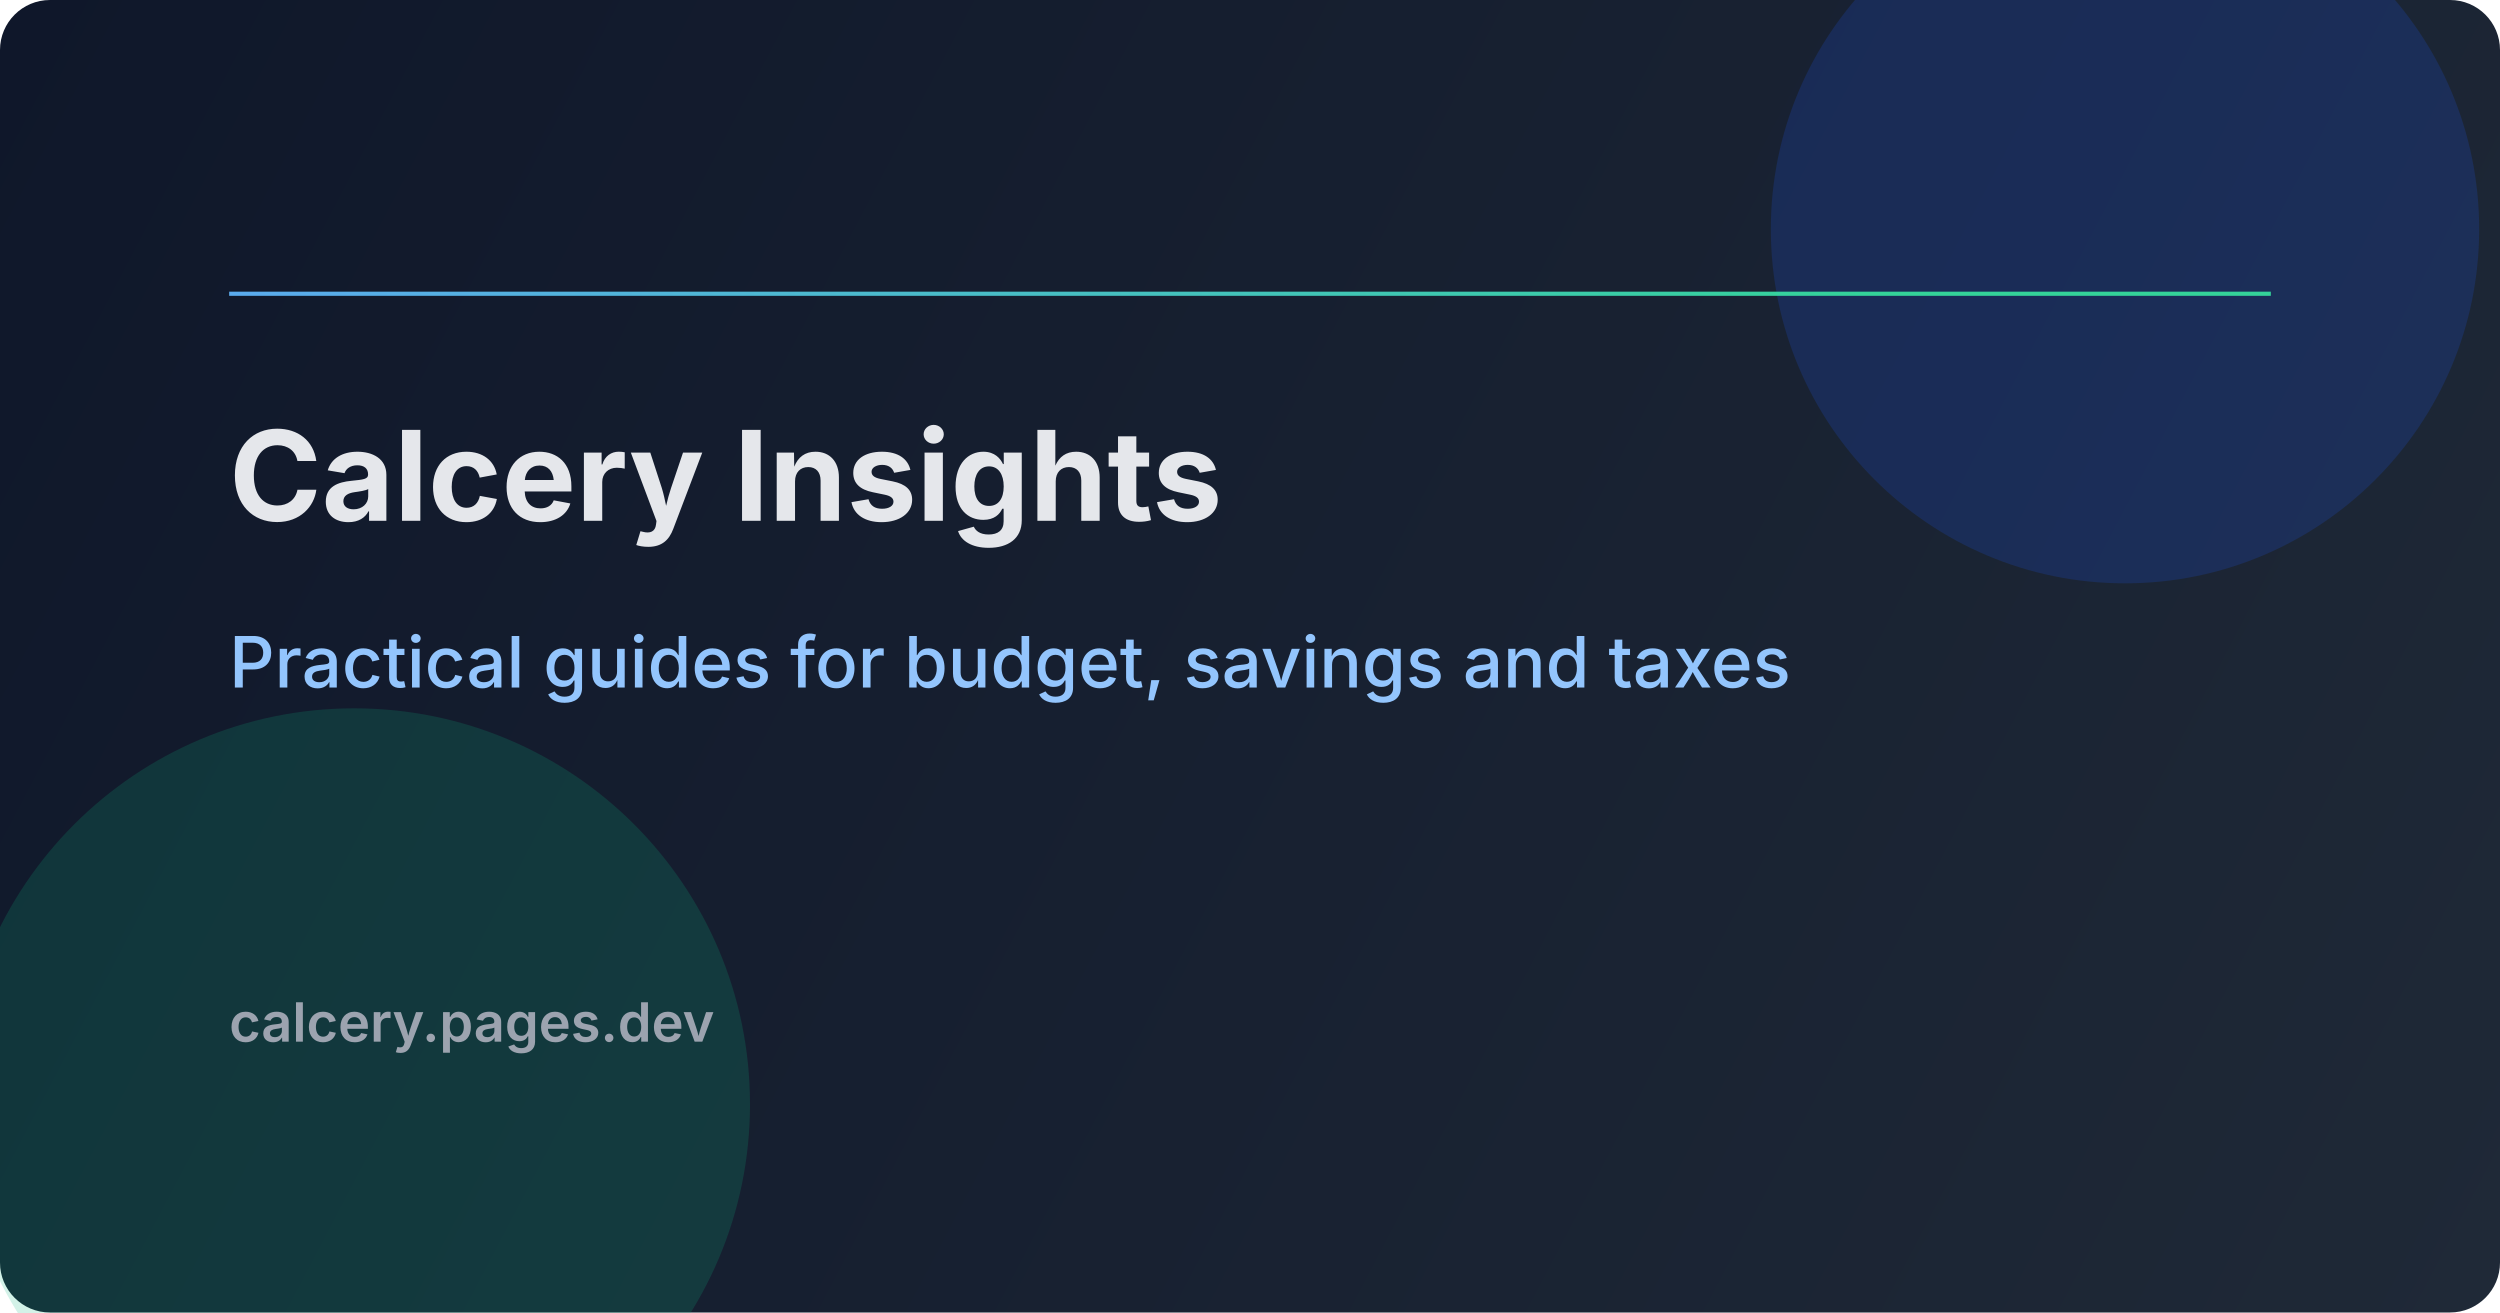
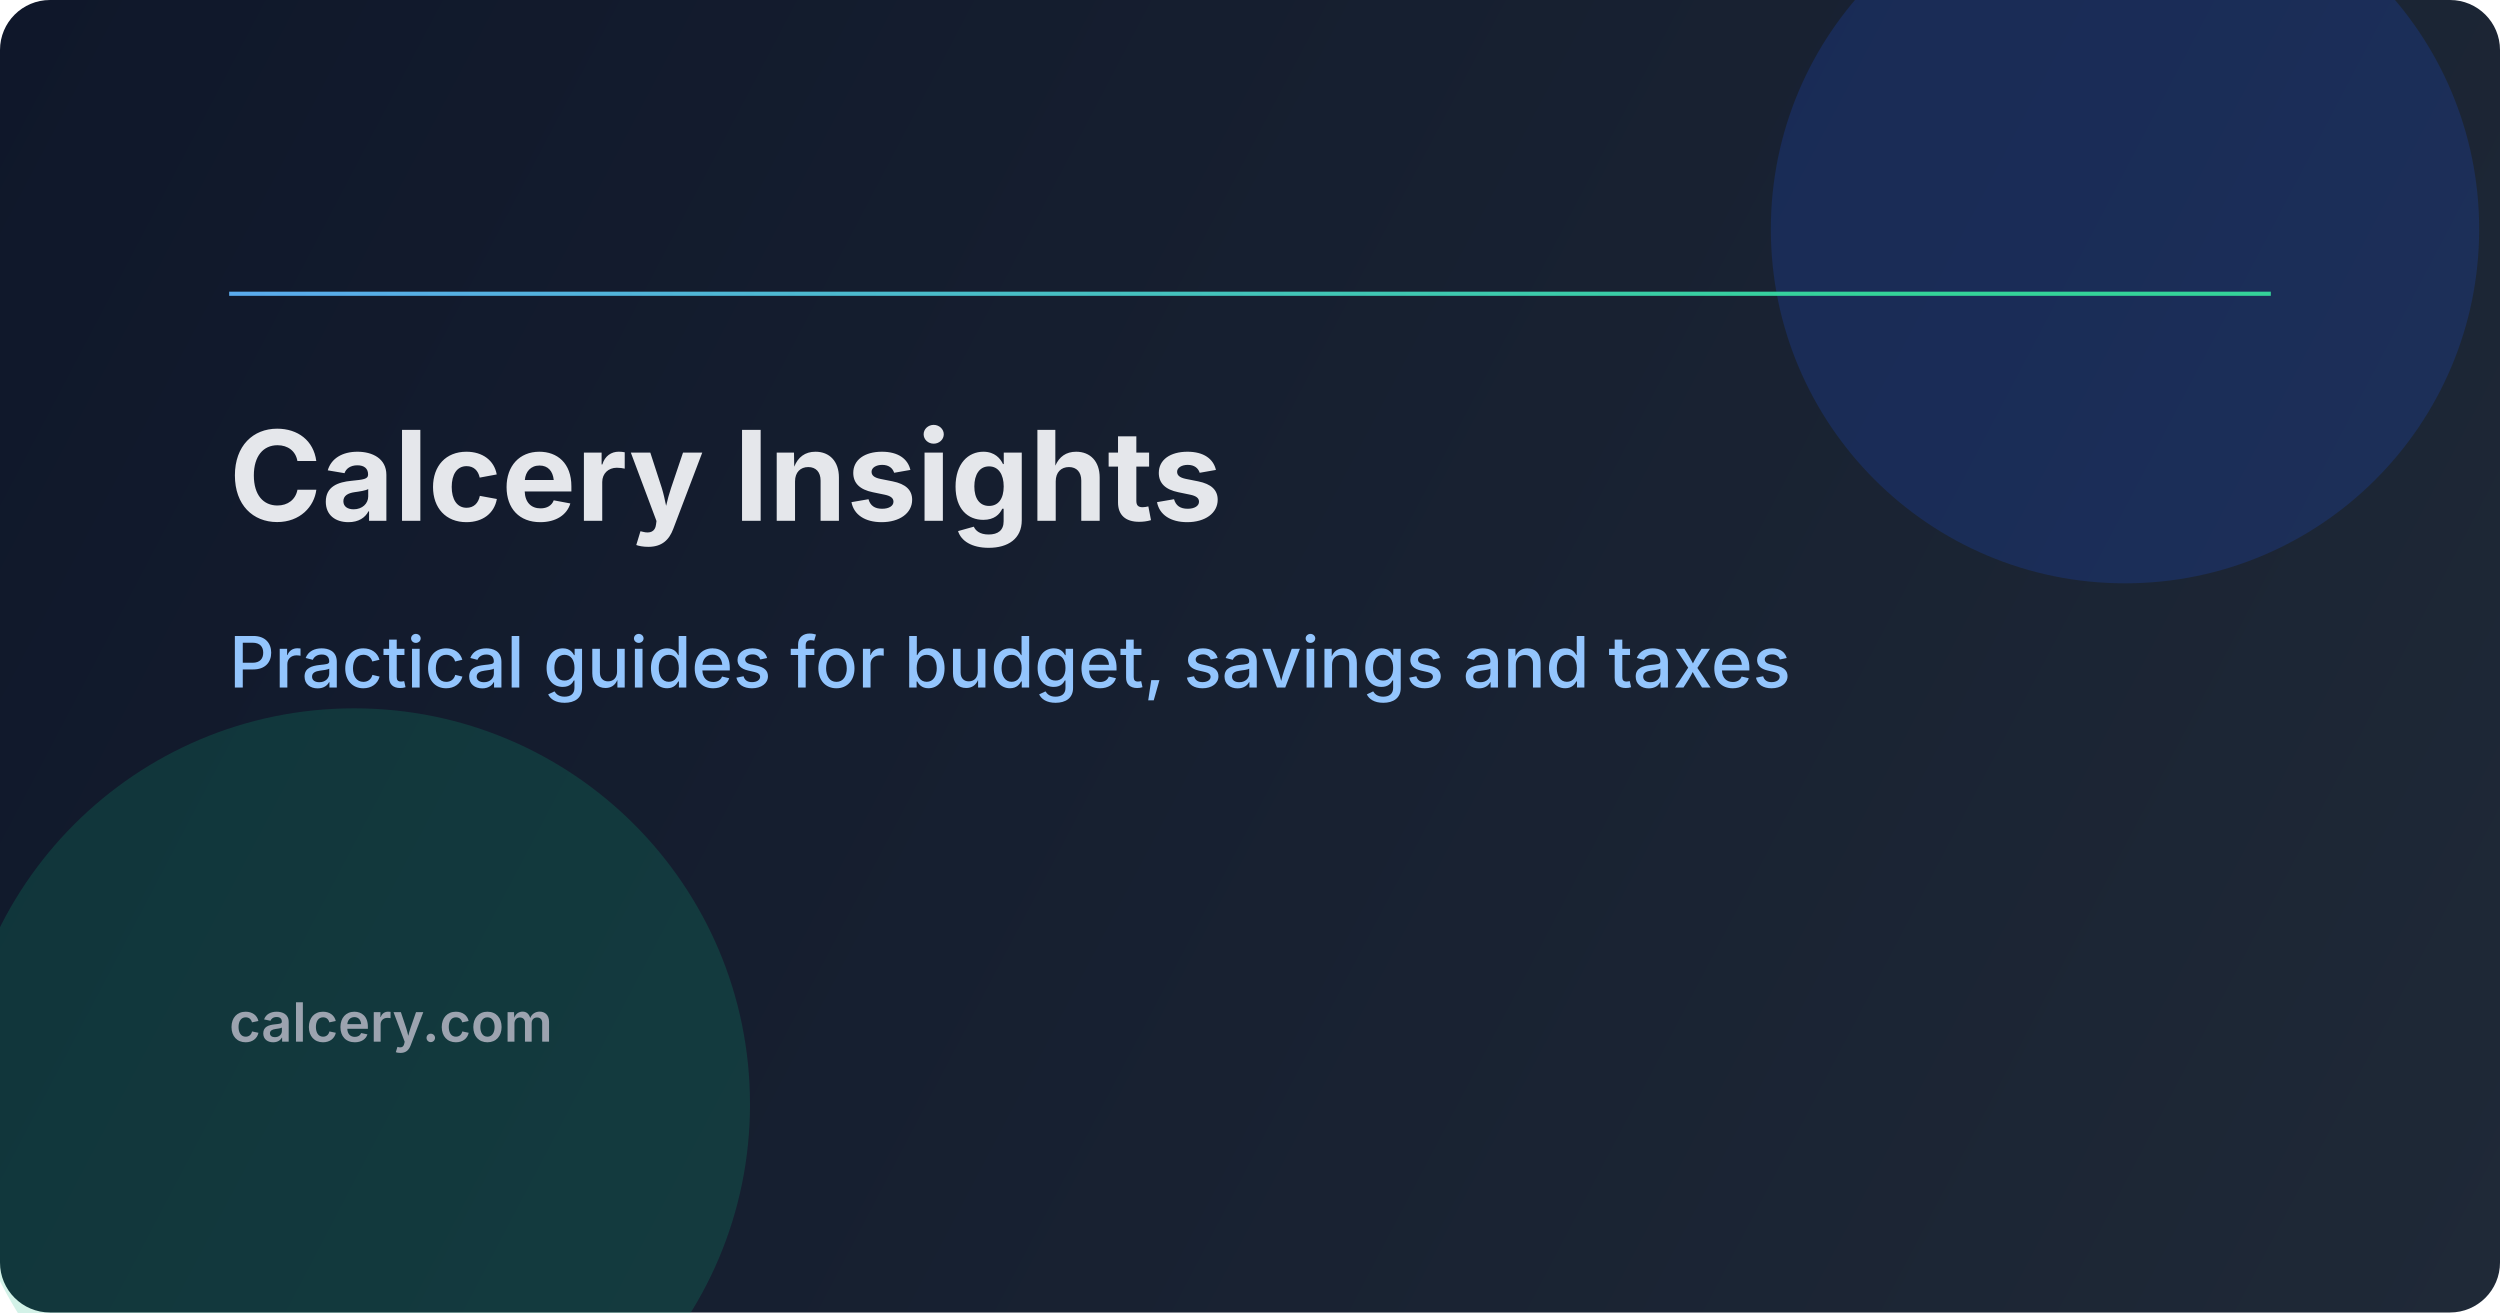
<svg xmlns="http://www.w3.org/2000/svg" width="1200" height="630" viewBox="0 0 1200 630" fill="none" role="img" aria-label="Calcery finance article cover">
  <defs>
    <linearGradient id="bg" x1="0" y1="0" x2="1200" y2="630" gradientUnits="userSpaceOnUse">
      <stop stop-color="#0F172A" />
      <stop offset="1" stop-color="#1F2937" />
    </linearGradient>
    <linearGradient id="line" x1="0" y1="0" x2="900" y2="0" gradientUnits="userSpaceOnUse">
      <stop stop-color="#60A5FA" />
      <stop offset="1" stop-color="#34D399" />
    </linearGradient>
  </defs>
  <rect width="1200" height="630" rx="24" fill="url(#bg)" />
  <circle cx="1020" cy="110" r="170" fill="#1D4ED8" fill-opacity="0.22" />
  <circle cx="170" cy="530" r="190" fill="#10B981" fill-opacity="0.18" />
  <rect x="110" y="140" width="980" height="2" fill="url(#line)" />
  <text x="110" y="250" fill="#E5E7EB" font-family="Inter, Arial, sans-serif" font-weight="700" font-size="60">Calcery Insights</text>
  <text x="110" y="330" fill="#93C5FD" font-family="Inter, Arial, sans-serif" font-weight="500" font-size="34">Practical guides for budget, savings and taxes</text>
-   <text x="110" y="500" fill="#9CA3AF" font-family="Inter, Arial, sans-serif" font-weight="600" font-size="26">calcery.pages.dev</text>
+   <text x="110" y="500" fill="#9CA3AF" font-family="Inter, Arial, sans-serif" font-weight="600" font-size="26">calcery.com</text>
</svg>
